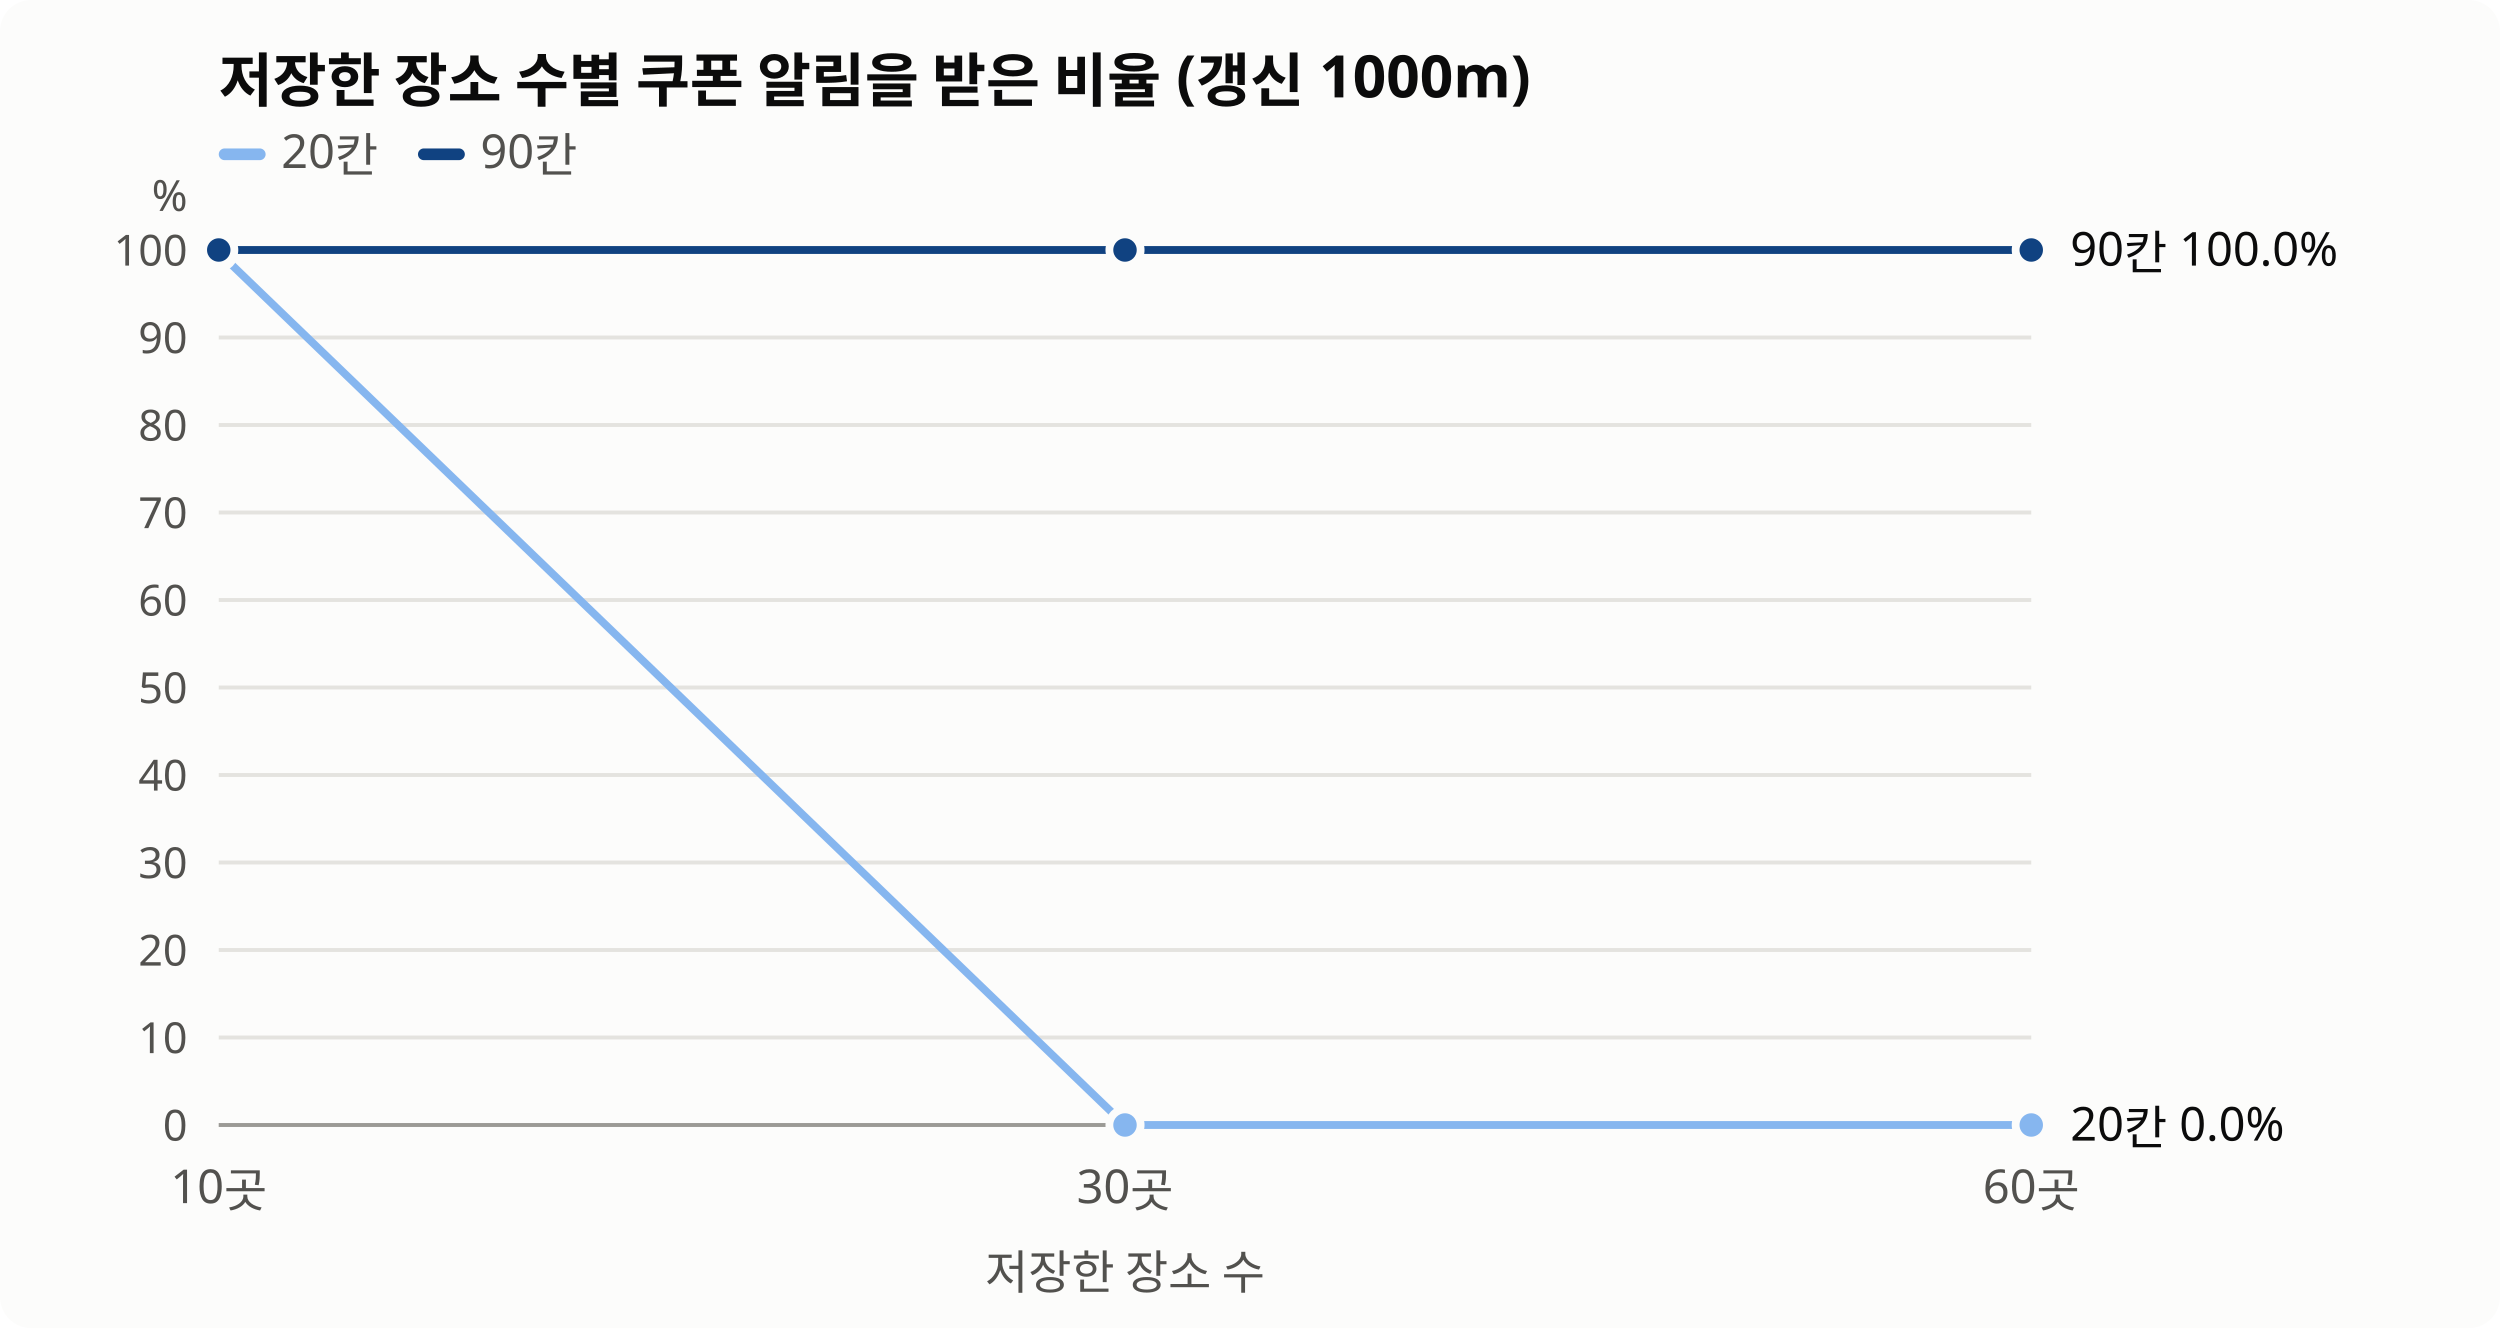
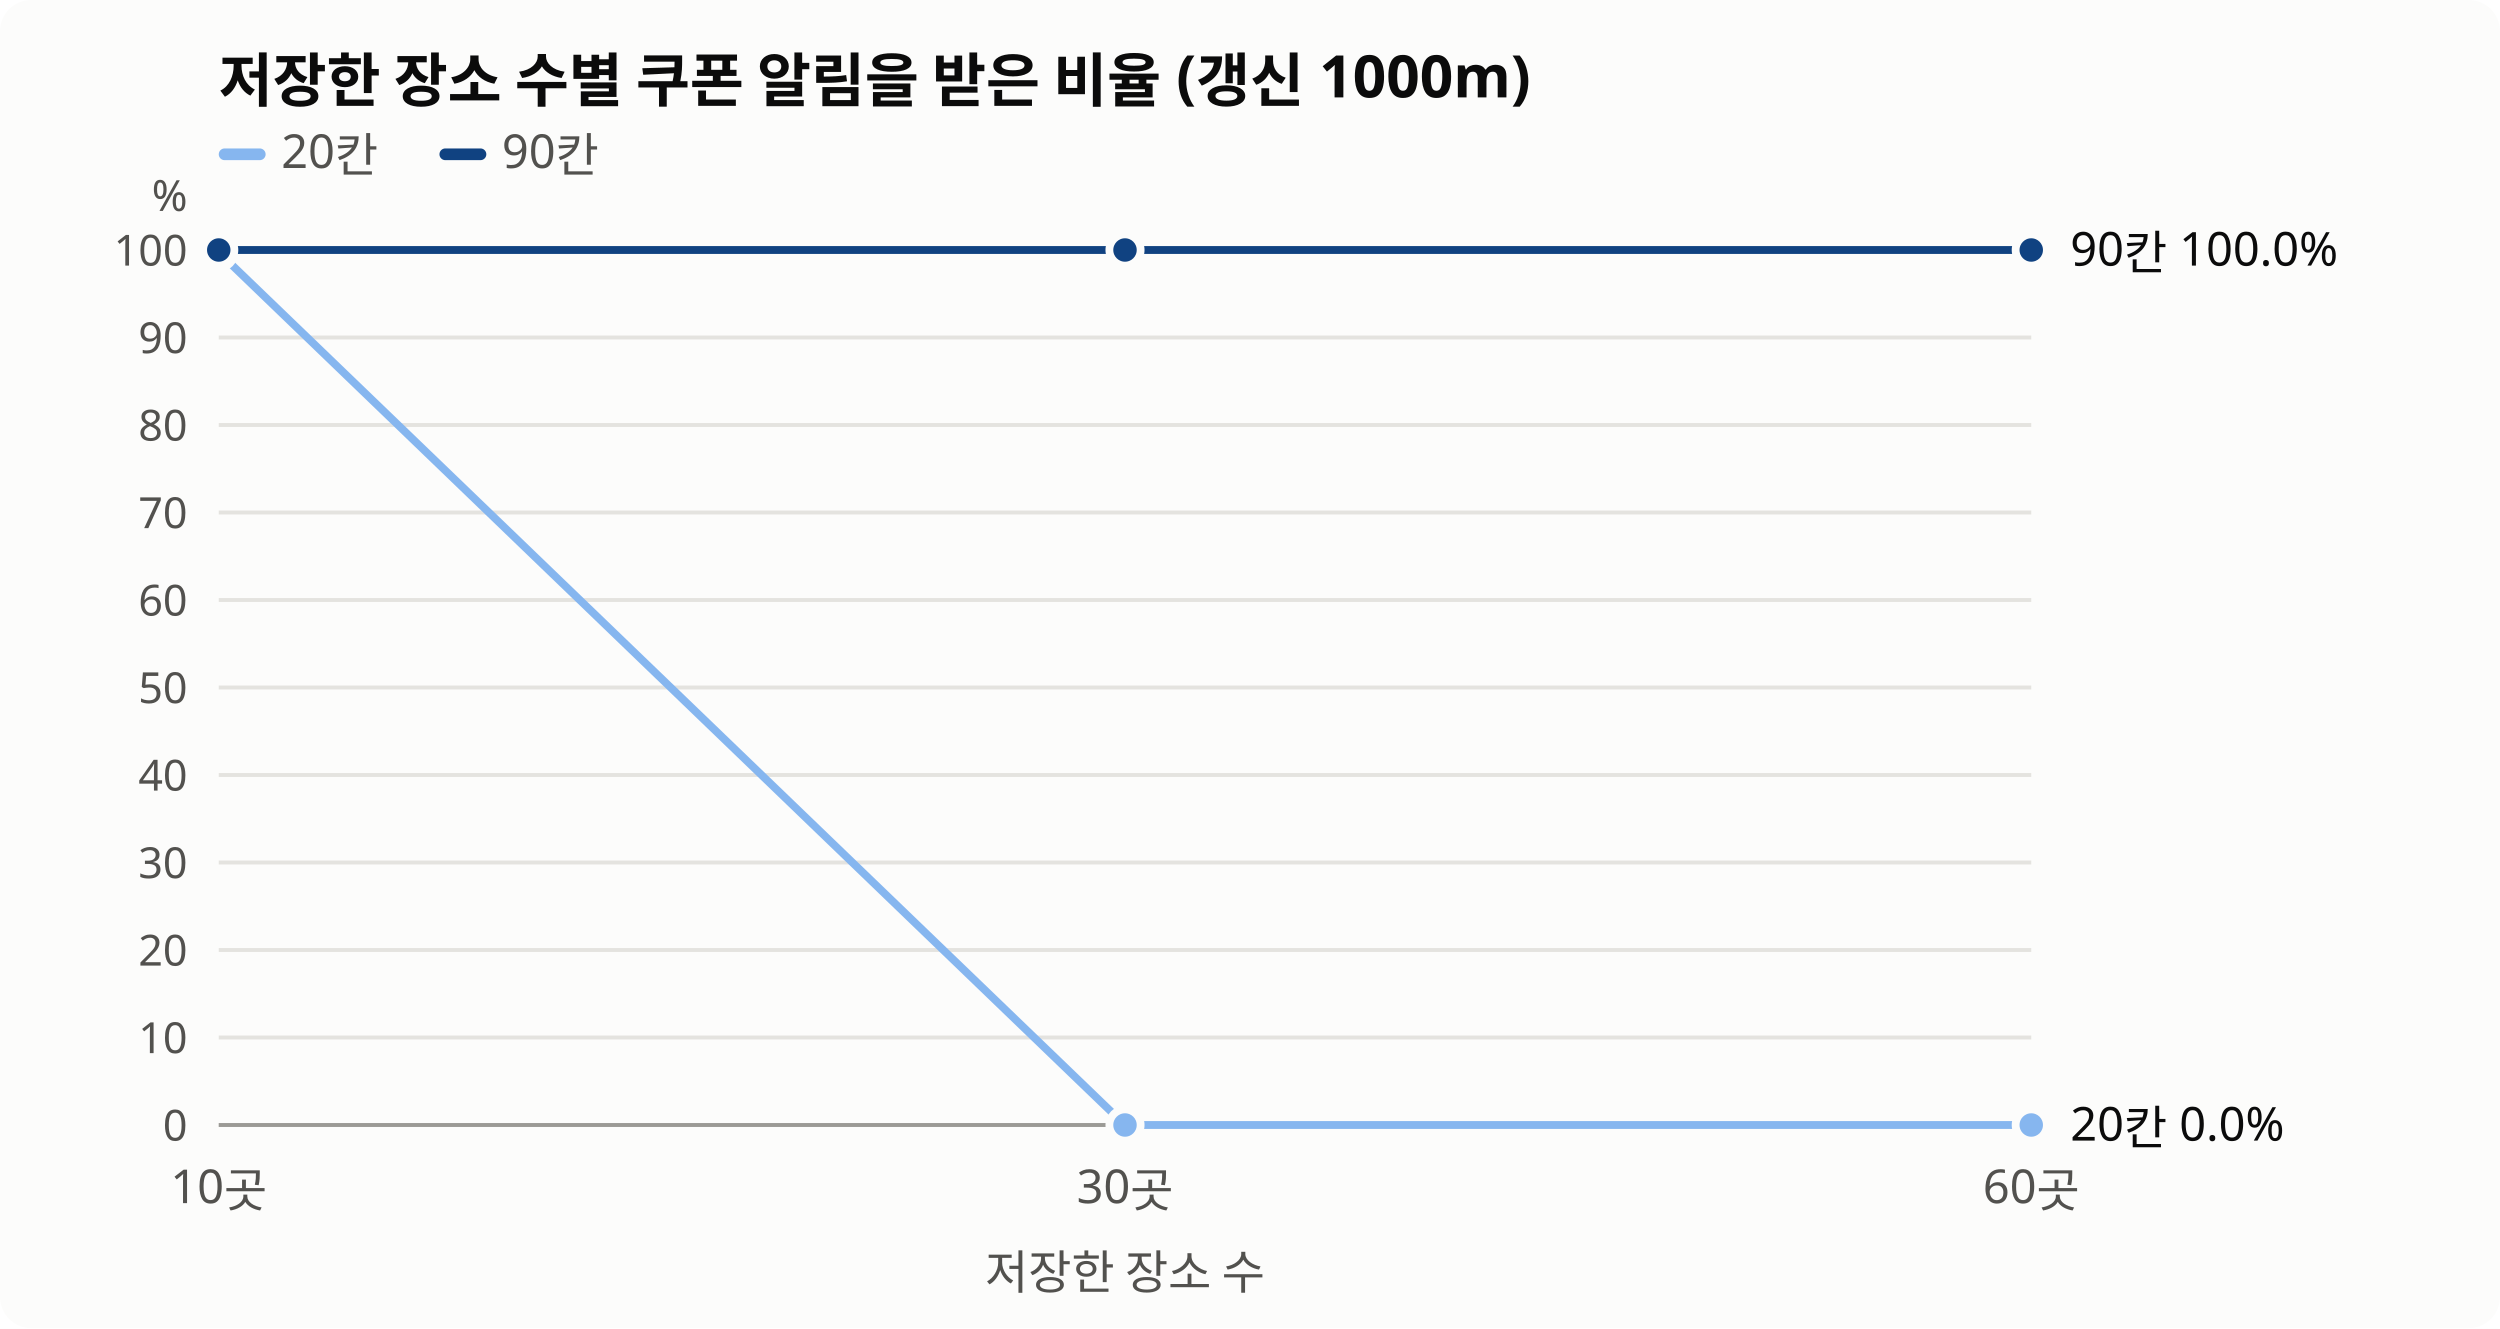
<svg xmlns="http://www.w3.org/2000/svg" viewBox="0 0 640 340" width="640" height="340" role="img" aria-label="저장한 장소 수별 쿠폰 알림을 받은 비율 (갱신 1000m)">
  <style>
.bg{fill:#fcfcfb}.t1{fill:#0b0b0b}.t2{fill:#52514e}.grid{stroke:#e4e3df}.axis{stroke:#9b9a95}
- .l0{stroke:#86b6ef}.l1{stroke:#2a78d6}.l2{stroke:#104281}.m0{fill:#86b6ef}.m1{fill:#2a78d6}.m2{fill:#104281}.ring{stroke:#fcfcfb}
+ .l0{stroke:#86b6ef}.m0{fill:#86b6ef}.l1{stroke:#2a78d6}.m1{fill:#2a78d6}.l2{stroke:#104281}.m2{fill:#104281}.ring{stroke:#fcfcfb}
@media (prefers-color-scheme: dark){.bg{fill:#1a1a19}.t1{fill:#f0efec}.t2{fill:#c3c2b7}.grid{stroke:#383835}.axis{stroke:#6f6e69}
- .l0{stroke:#184f95}.l1{stroke:#3987e5}.l2{stroke:#9ec5f4}.m0{fill:#184f95}.m1{fill:#3987e5}.m2{fill:#9ec5f4}.ring{stroke:#1a1a19}}
+ .l0{stroke:#184f95}.m0{fill:#184f95}.l1{stroke:#3987e5}.m1{fill:#3987e5}.l2{stroke:#9ec5f4}.m2{fill:#9ec5f4}.ring{stroke:#1a1a19}}
text{font-family:Pretendard,'Apple SD Gothic Neo','Malgun Gothic','Noto Sans KR',sans-serif}
</style>
  <rect class="bg" width="640" height="340" rx="8" />
  <text class="t1" x="56" y="26" font-size="15" font-weight="600">저장한 장소 수별 쿠폰 알림을 받은 비율 (갱신 1000m)</text>
  <rect class="m0" x="56.0" y="38" width="12" height="3" rx="1.5" />
  <text class="t2" x="72.0" y="43" font-size="12">20칸</text>
-   <rect class="m2" x="107.0" y="38" width="12" height="3" rx="1.5" />
-   <text class="t2" x="123.0" y="43" font-size="12">90칸</text>
+   <rect class="m2" x="112.5" y="38" width="12" height="3" rx="1.5" />
+   <text class="t2" x="128.5" y="43" font-size="12">90칸</text>
  <line class="grid" x1="56" x2="520" y1="288.0" y2="288.0" stroke-width="1" />
  <text class="t2" x="48" y="292.0" font-size="11" text-anchor="end">0</text>
  <line class="grid" x1="56" x2="520" y1="265.6" y2="265.6" stroke-width="1" />
  <text class="t2" x="48" y="269.6" font-size="11" text-anchor="end">10</text>
  <line class="grid" x1="56" x2="520" y1="243.2" y2="243.2" stroke-width="1" />
  <text class="t2" x="48" y="247.2" font-size="11" text-anchor="end">20</text>
  <line class="grid" x1="56" x2="520" y1="220.8" y2="220.8" stroke-width="1" />
  <text class="t2" x="48" y="224.8" font-size="11" text-anchor="end">30</text>
  <line class="grid" x1="56" x2="520" y1="198.4" y2="198.4" stroke-width="1" />
  <text class="t2" x="48" y="202.4" font-size="11" text-anchor="end">40</text>
  <line class="grid" x1="56" x2="520" y1="176.0" y2="176.0" stroke-width="1" />
  <text class="t2" x="48" y="180.0" font-size="11" text-anchor="end">50</text>
  <line class="grid" x1="56" x2="520" y1="153.6" y2="153.6" stroke-width="1" />
  <text class="t2" x="48" y="157.6" font-size="11" text-anchor="end">60</text>
  <line class="grid" x1="56" x2="520" y1="131.2" y2="131.2" stroke-width="1" />
  <text class="t2" x="48" y="135.2" font-size="11" text-anchor="end">70</text>
  <line class="grid" x1="56" x2="520" y1="108.8" y2="108.8" stroke-width="1" />
  <text class="t2" x="48" y="112.8" font-size="11" text-anchor="end">80</text>
  <line class="grid" x1="56" x2="520" y1="86.4" y2="86.4" stroke-width="1" />
  <text class="t2" x="48" y="90.4" font-size="11" text-anchor="end">90</text>
  <line class="grid" x1="56" x2="520" y1="64.0" y2="64.0" stroke-width="1" />
  <text class="t2" x="48" y="68.0" font-size="11" text-anchor="end">100</text>
  <line class="axis" x1="56" x2="520" y1="288.0" y2="288.0" stroke-width="1" />
  <text class="t2" x="48" y="54" font-size="11" text-anchor="end">%</text>
  <text class="t2" x="56.0" y="308" font-size="12" text-anchor="middle">10곳</text>
  <text class="t2" x="288.0" y="308" font-size="12" text-anchor="middle">30곳</text>
  <text class="t2" x="520.0" y="308" font-size="12" text-anchor="middle">60곳</text>
  <text class="t2" x="288" y="330" font-size="12" text-anchor="middle">저장한 장소 수</text>
  <polyline class="l0" points="56.0,64.6 288.0,288.0 520.0,288.0" fill="none" stroke-width="2" stroke-linejoin="round" stroke-linecap="round" />
  <circle class="m0 ring" cx="56.0" cy="64.6" r="4" stroke-width="2" />
  <circle class="m0 ring" cx="288.0" cy="288.0" r="4" stroke-width="2" />
  <circle class="m0 ring" cx="520.0" cy="288.0" r="4" stroke-width="2" />
  <text class="t1" x="530.0" y="292.0" font-size="12">20칸 0.0%</text>
  <polyline class="l2" points="56.0,64.0 288.0,64.0 520.0,64.0" fill="none" stroke-width="2" stroke-linejoin="round" stroke-linecap="round" />
  <circle class="m2 ring" cx="56.0" cy="64.0" r="4" stroke-width="2" />
  <circle class="m2 ring" cx="288.0" cy="64.0" r="4" stroke-width="2" />
  <circle class="m2 ring" cx="520.0" cy="64.0" r="4" stroke-width="2" />
  <text class="t1" x="530.0" y="68.0" font-size="12">90칸 100.0%</text>
</svg>
